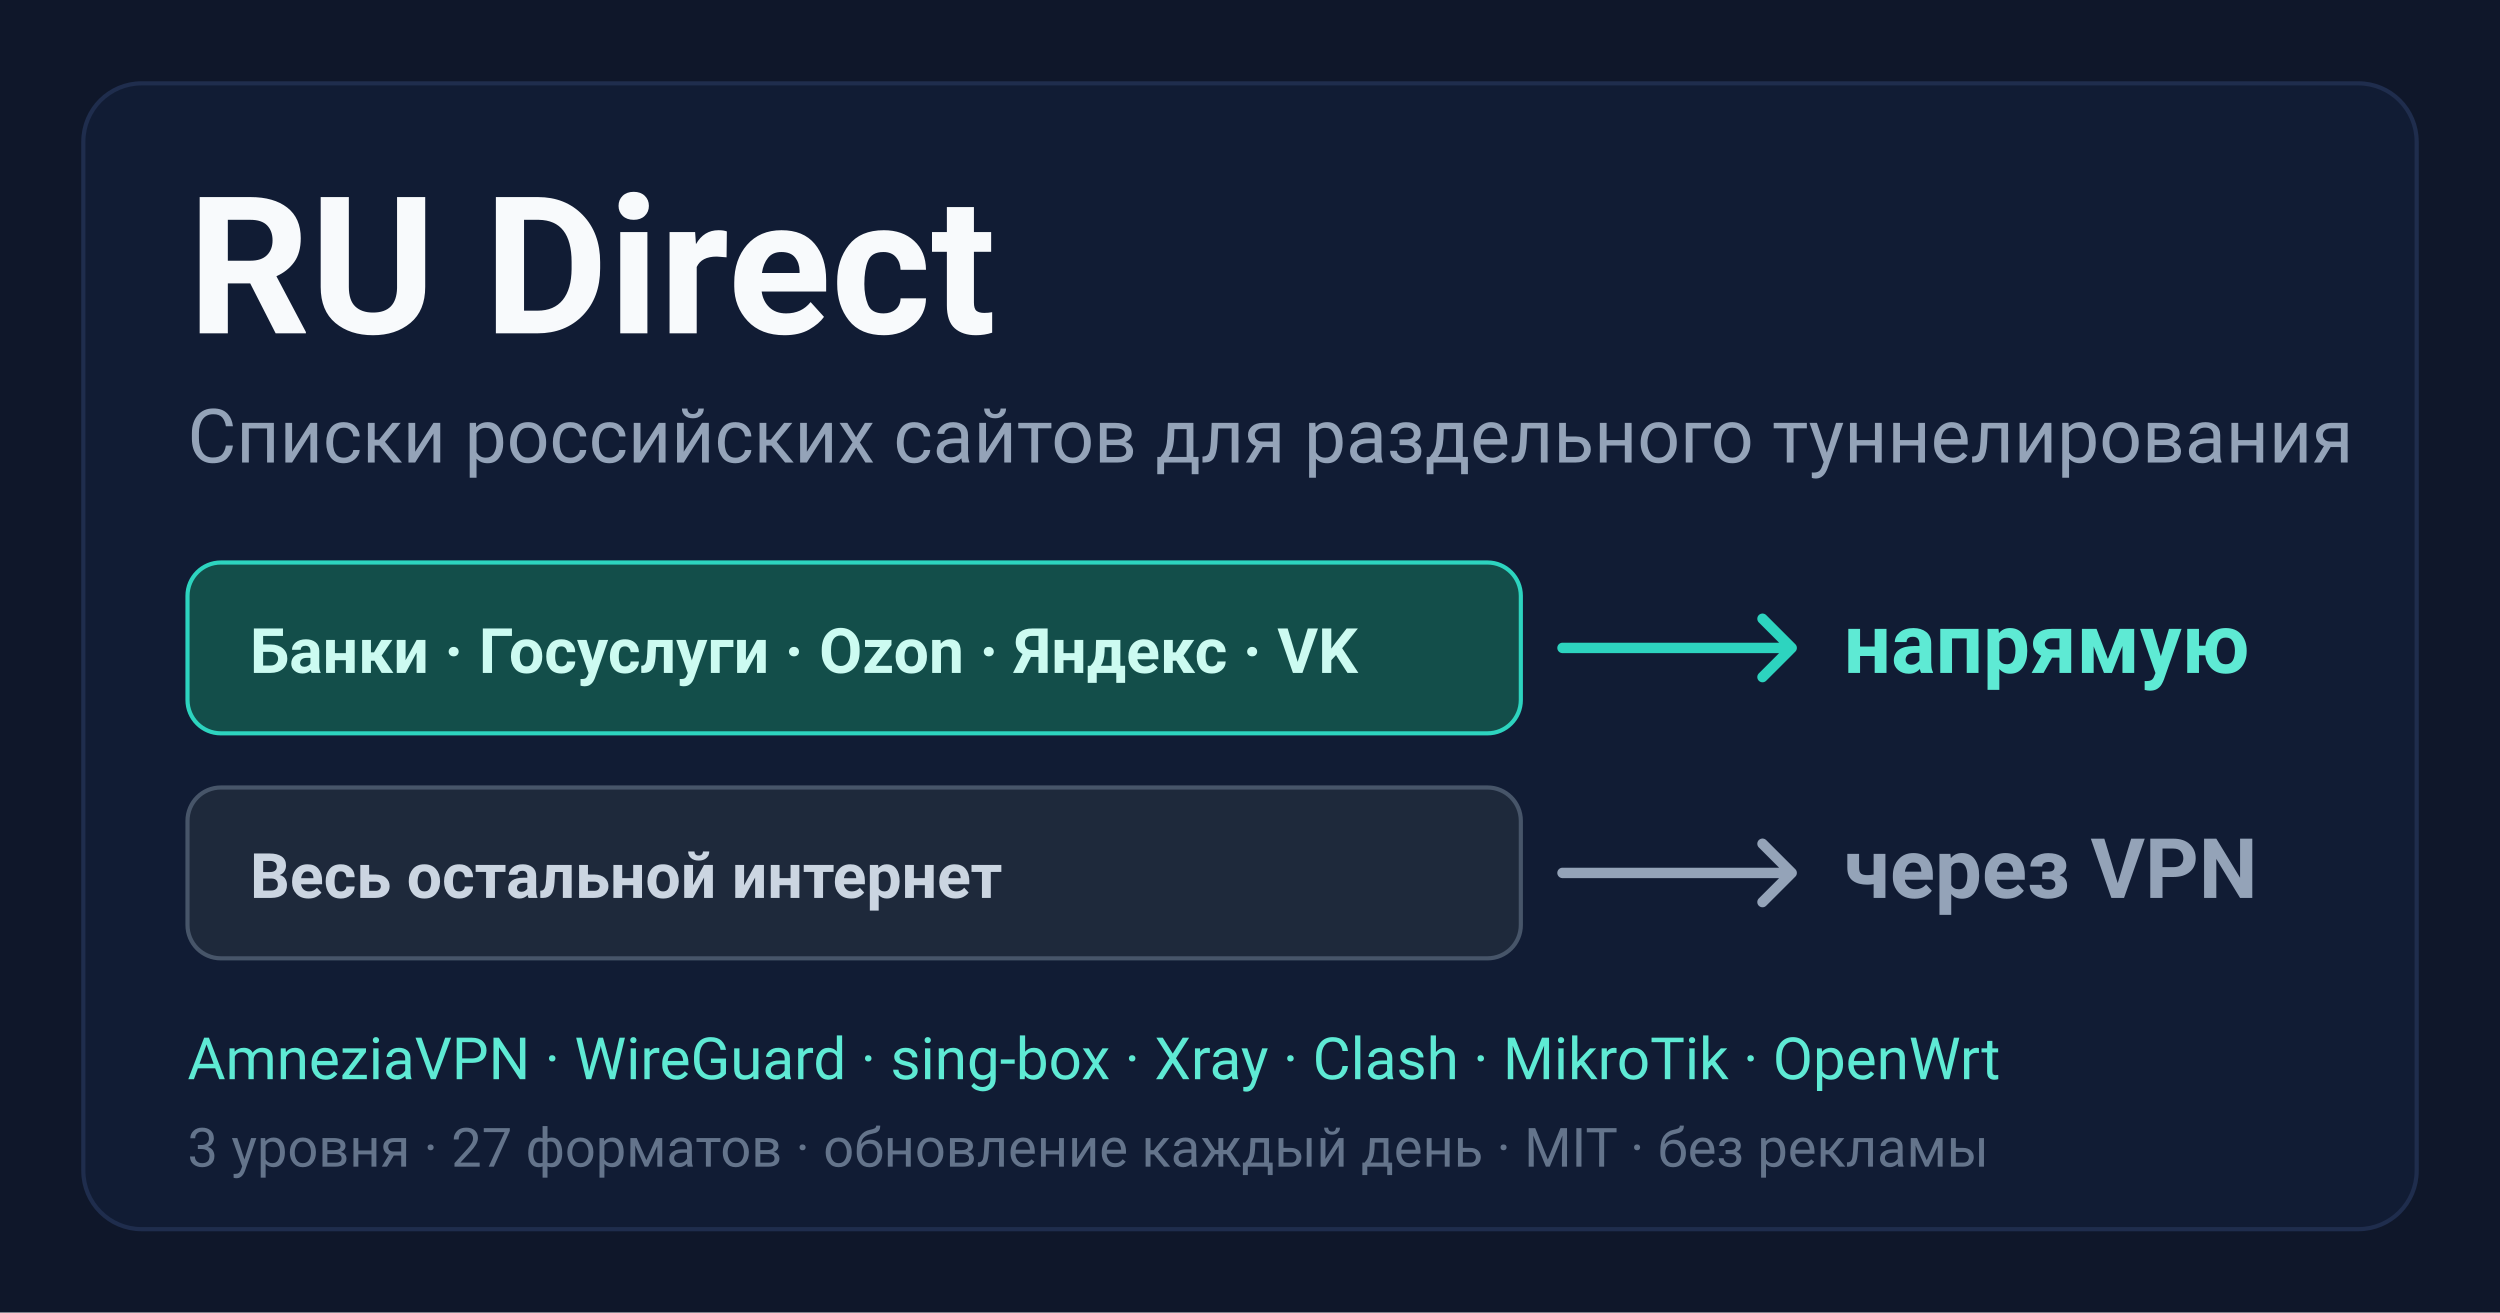
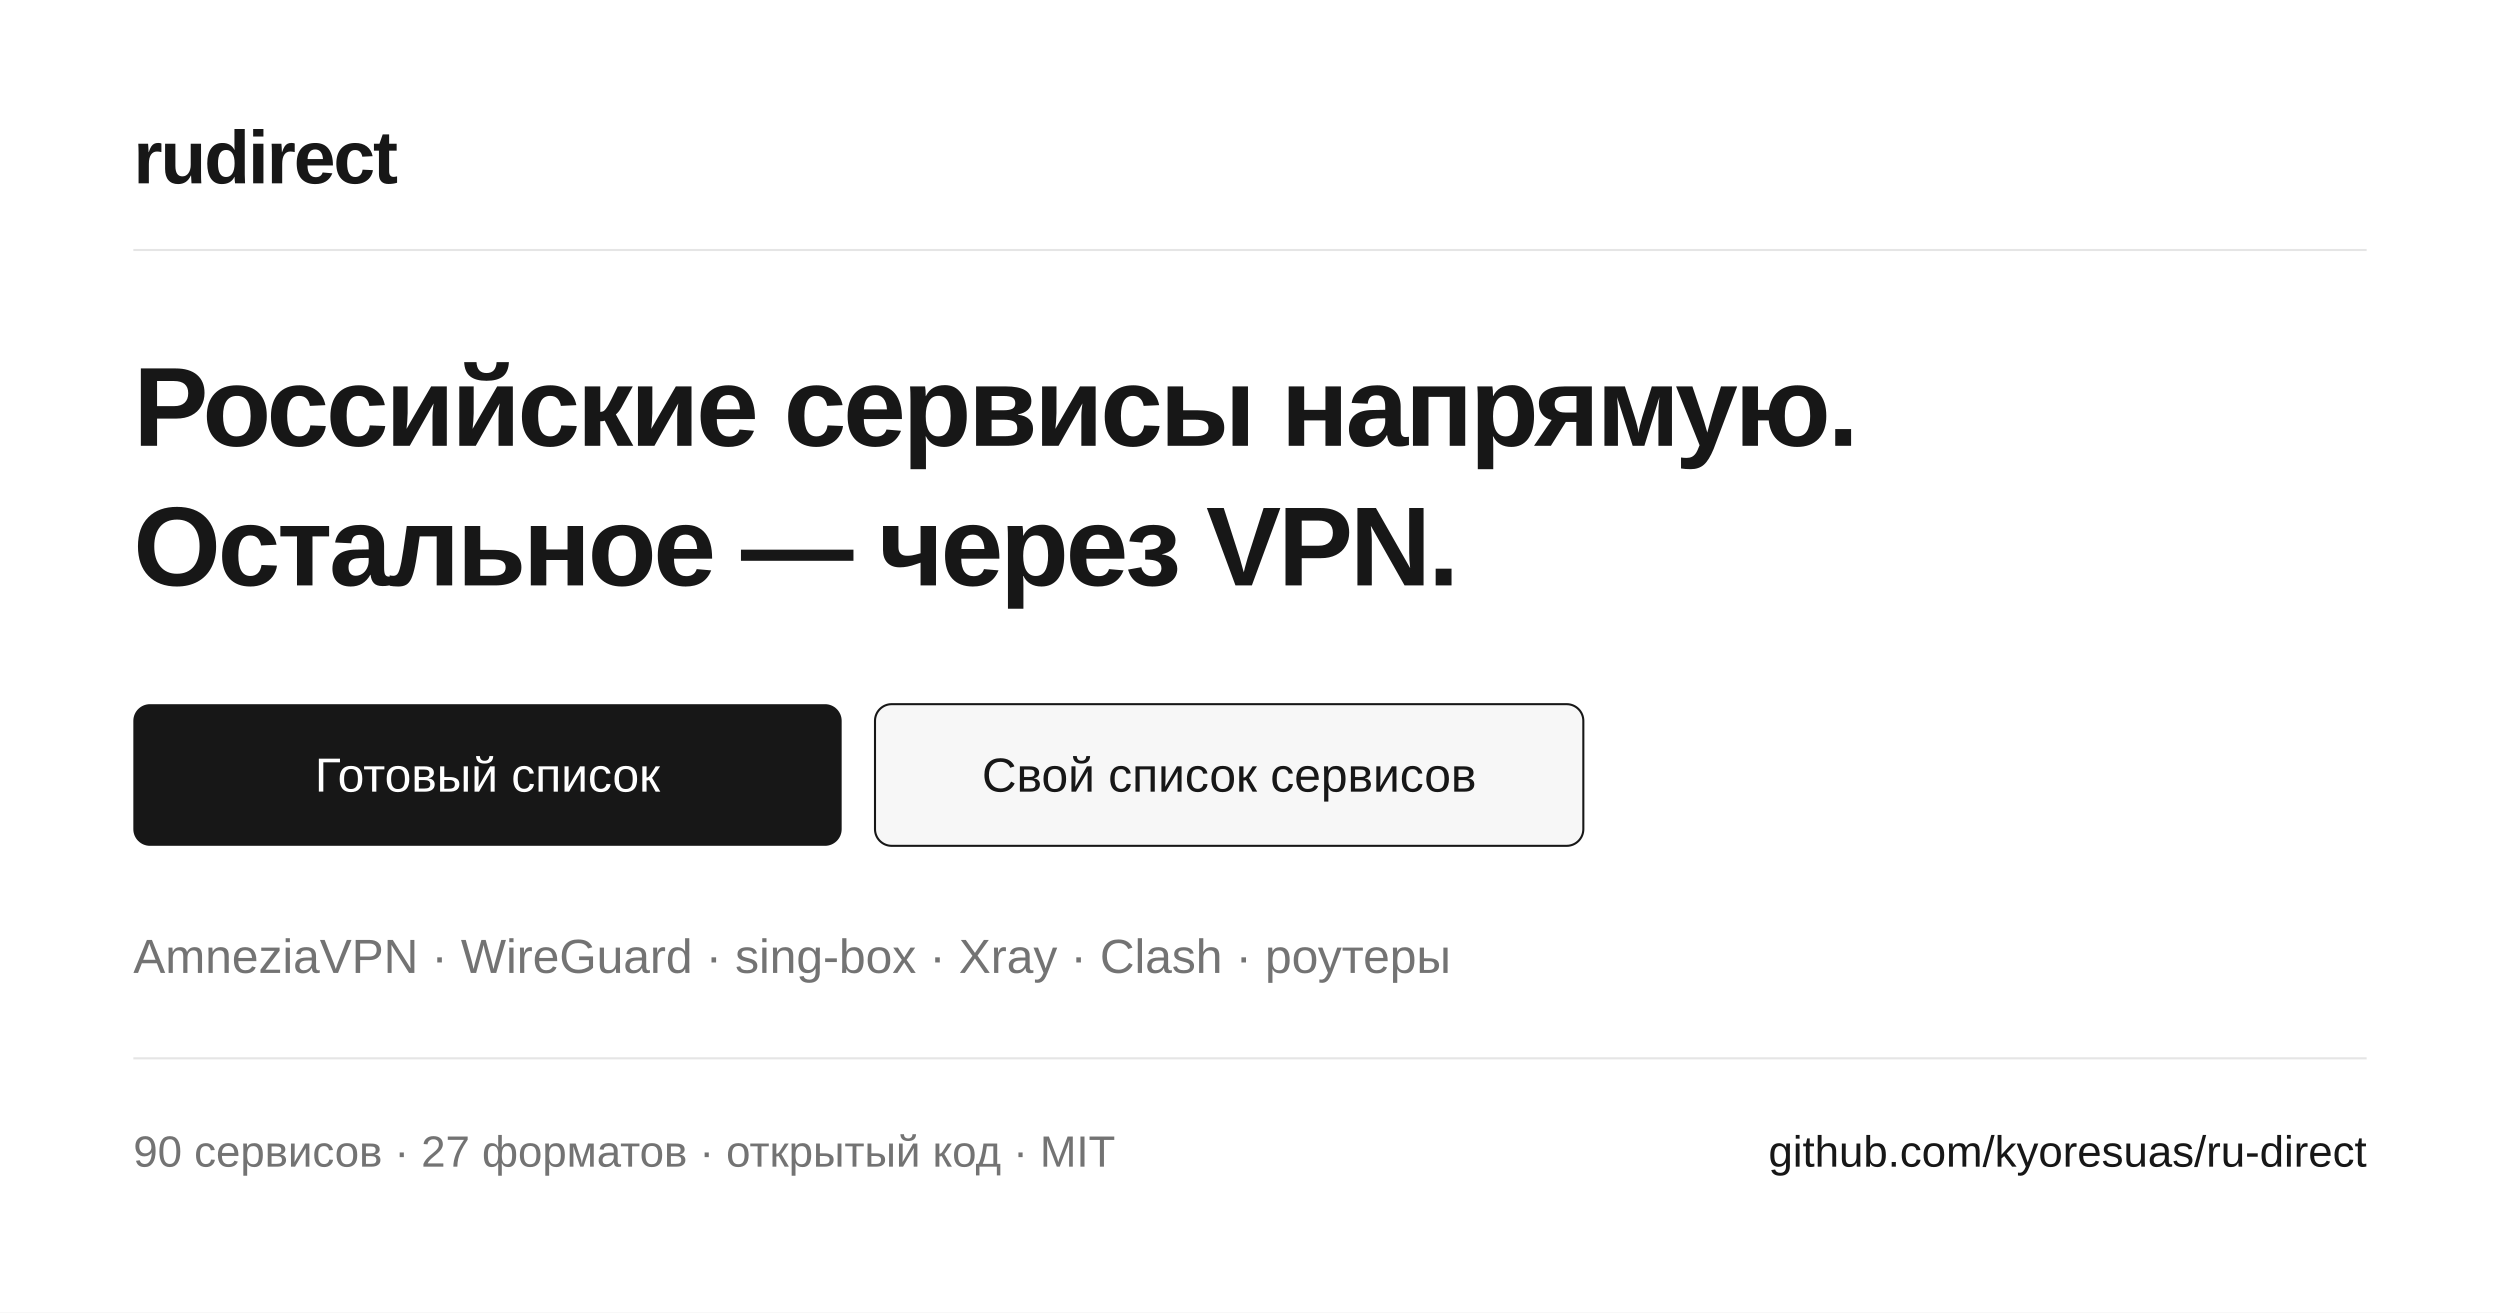
<svg xmlns="http://www.w3.org/2000/svg" width="1200" height="630" viewBox="0 0 1200 630">
-   <rect width="1200" height="630" fill="#0f172a" />
-   <rect x="40" y="40" width="1120" height="550" rx="28" fill="#111c34" stroke="#1f2d4d" stroke-width="2" />
-   <text x="90" y="160" font-family="-apple-system, Segoe UI, Roboto, sans-serif" font-size="92" font-weight="700" fill="#f8fafc">RU Direct</text>
-   <text x="90" y="222" font-family="-apple-system, Segoe UI, Roboto, sans-serif" font-size="36" fill="#94a3b8">Списки российских сайтов для раздельного туннелирования</text>
-   <rect x="90" y="270" width="640" height="82" rx="16" fill="#134e4a" stroke="#2dd4bf" stroke-width="2" />
-   <text x="120" y="323" font-family="-apple-system, Segoe UI, Roboto, sans-serif" font-size="30" font-weight="600" fill="#ccfbf1">Банки · Госуслуги · Ozon · Яндекс · VK</text>
-   <path d="M750 311h110M846 297l14 14-14 14" fill="none" stroke="#2dd4bf" stroke-width="5" stroke-linecap="round" stroke-linejoin="round" />
-   <text x="885" y="323" font-family="-apple-system, Segoe UI, Roboto, sans-serif" font-size="40" font-weight="700" fill="#5eead4">напрямую</text>
-   <rect x="90" y="378" width="640" height="82" rx="16" fill="#1e293b" stroke="#475569" stroke-width="2" />
-   <text x="120" y="431" font-family="-apple-system, Segoe UI, Roboto, sans-serif" font-size="30" font-weight="600" fill="#cbd5e1">Весь остальной интернет</text>
-   <path d="M750 419h110M846 405l14 14-14 14" fill="none" stroke="#94a3b8" stroke-width="5" stroke-linecap="round" stroke-linejoin="round" />
-   <text x="885" y="431" font-family="-apple-system, Segoe UI, Roboto, sans-serif" font-size="40" font-weight="700" fill="#94a3b8">через VPN</text>
-   <text x="90" y="518" font-family="-apple-system, Segoe UI, Roboto, sans-serif" font-size="28" fill="#5eead4">AmneziaVPN · WireGuard · sing-box · Xray · Clash · MikroTik · OpenWrt</text>
-   <text x="90" y="560" font-family="-apple-system, Segoe UI, Roboto, sans-serif" font-size="26" fill="#64748b">3 уровня · 27 форматов · обновление каждый день · MIT · без рекламы</text>
+   <rect width="1200" height="630" fill="#fff" />
+   <text x="64" y="88" font-family="Arial, sans-serif" font-size="36" font-weight="700" letter-spacing="-1" fill="#171717">rudirect</text>
+   <path d="M64 120h1072" stroke="#e5e5e5" />
+   <text x="64" y="214" font-family="Arial, sans-serif" font-size="54" font-weight="700" letter-spacing="-1.5" fill="#171717">Российские сервисы напрямую.</text>
+   <text x="64" y="281" font-family="Arial, sans-serif" font-size="54" font-weight="700" letter-spacing="-1.5" fill="#171717">Остальное — через VPN.</text>
+   <rect x="64" y="338" width="340" height="68" rx="8" fill="#171717" />
+   <text x="234" y="380" text-anchor="middle" font-family="Arial, sans-serif" font-size="23" fill="#fff">Готовый список</text>
+   <rect x="420" y="338" width="340" height="68" rx="8" fill="#f7f7f7" stroke="#171717" />
+   <text x="590" y="380" text-anchor="middle" font-family="Arial, sans-serif" font-size="23" fill="#171717">Свой список сервисов</text>
+   <text x="64" y="467" font-family="Arial, sans-serif" font-size="23" fill="#737373">AmneziaVPN · WireGuard · sing-box · Xray · Clash · роутеры</text>
+   <path d="M64 508h1072" stroke="#e5e5e5" />
+   <text x="64" y="560" font-family="Arial, sans-serif" font-size="21" fill="#737373">90 сервисов · 27 форматов · открытый код · MIT</text>
+   <text x="1136" y="560" text-anchor="end" font-family="Arial, sans-serif" font-size="21" fill="#171717">github.com/kyoresuas/ru-direct</text>
</svg>
